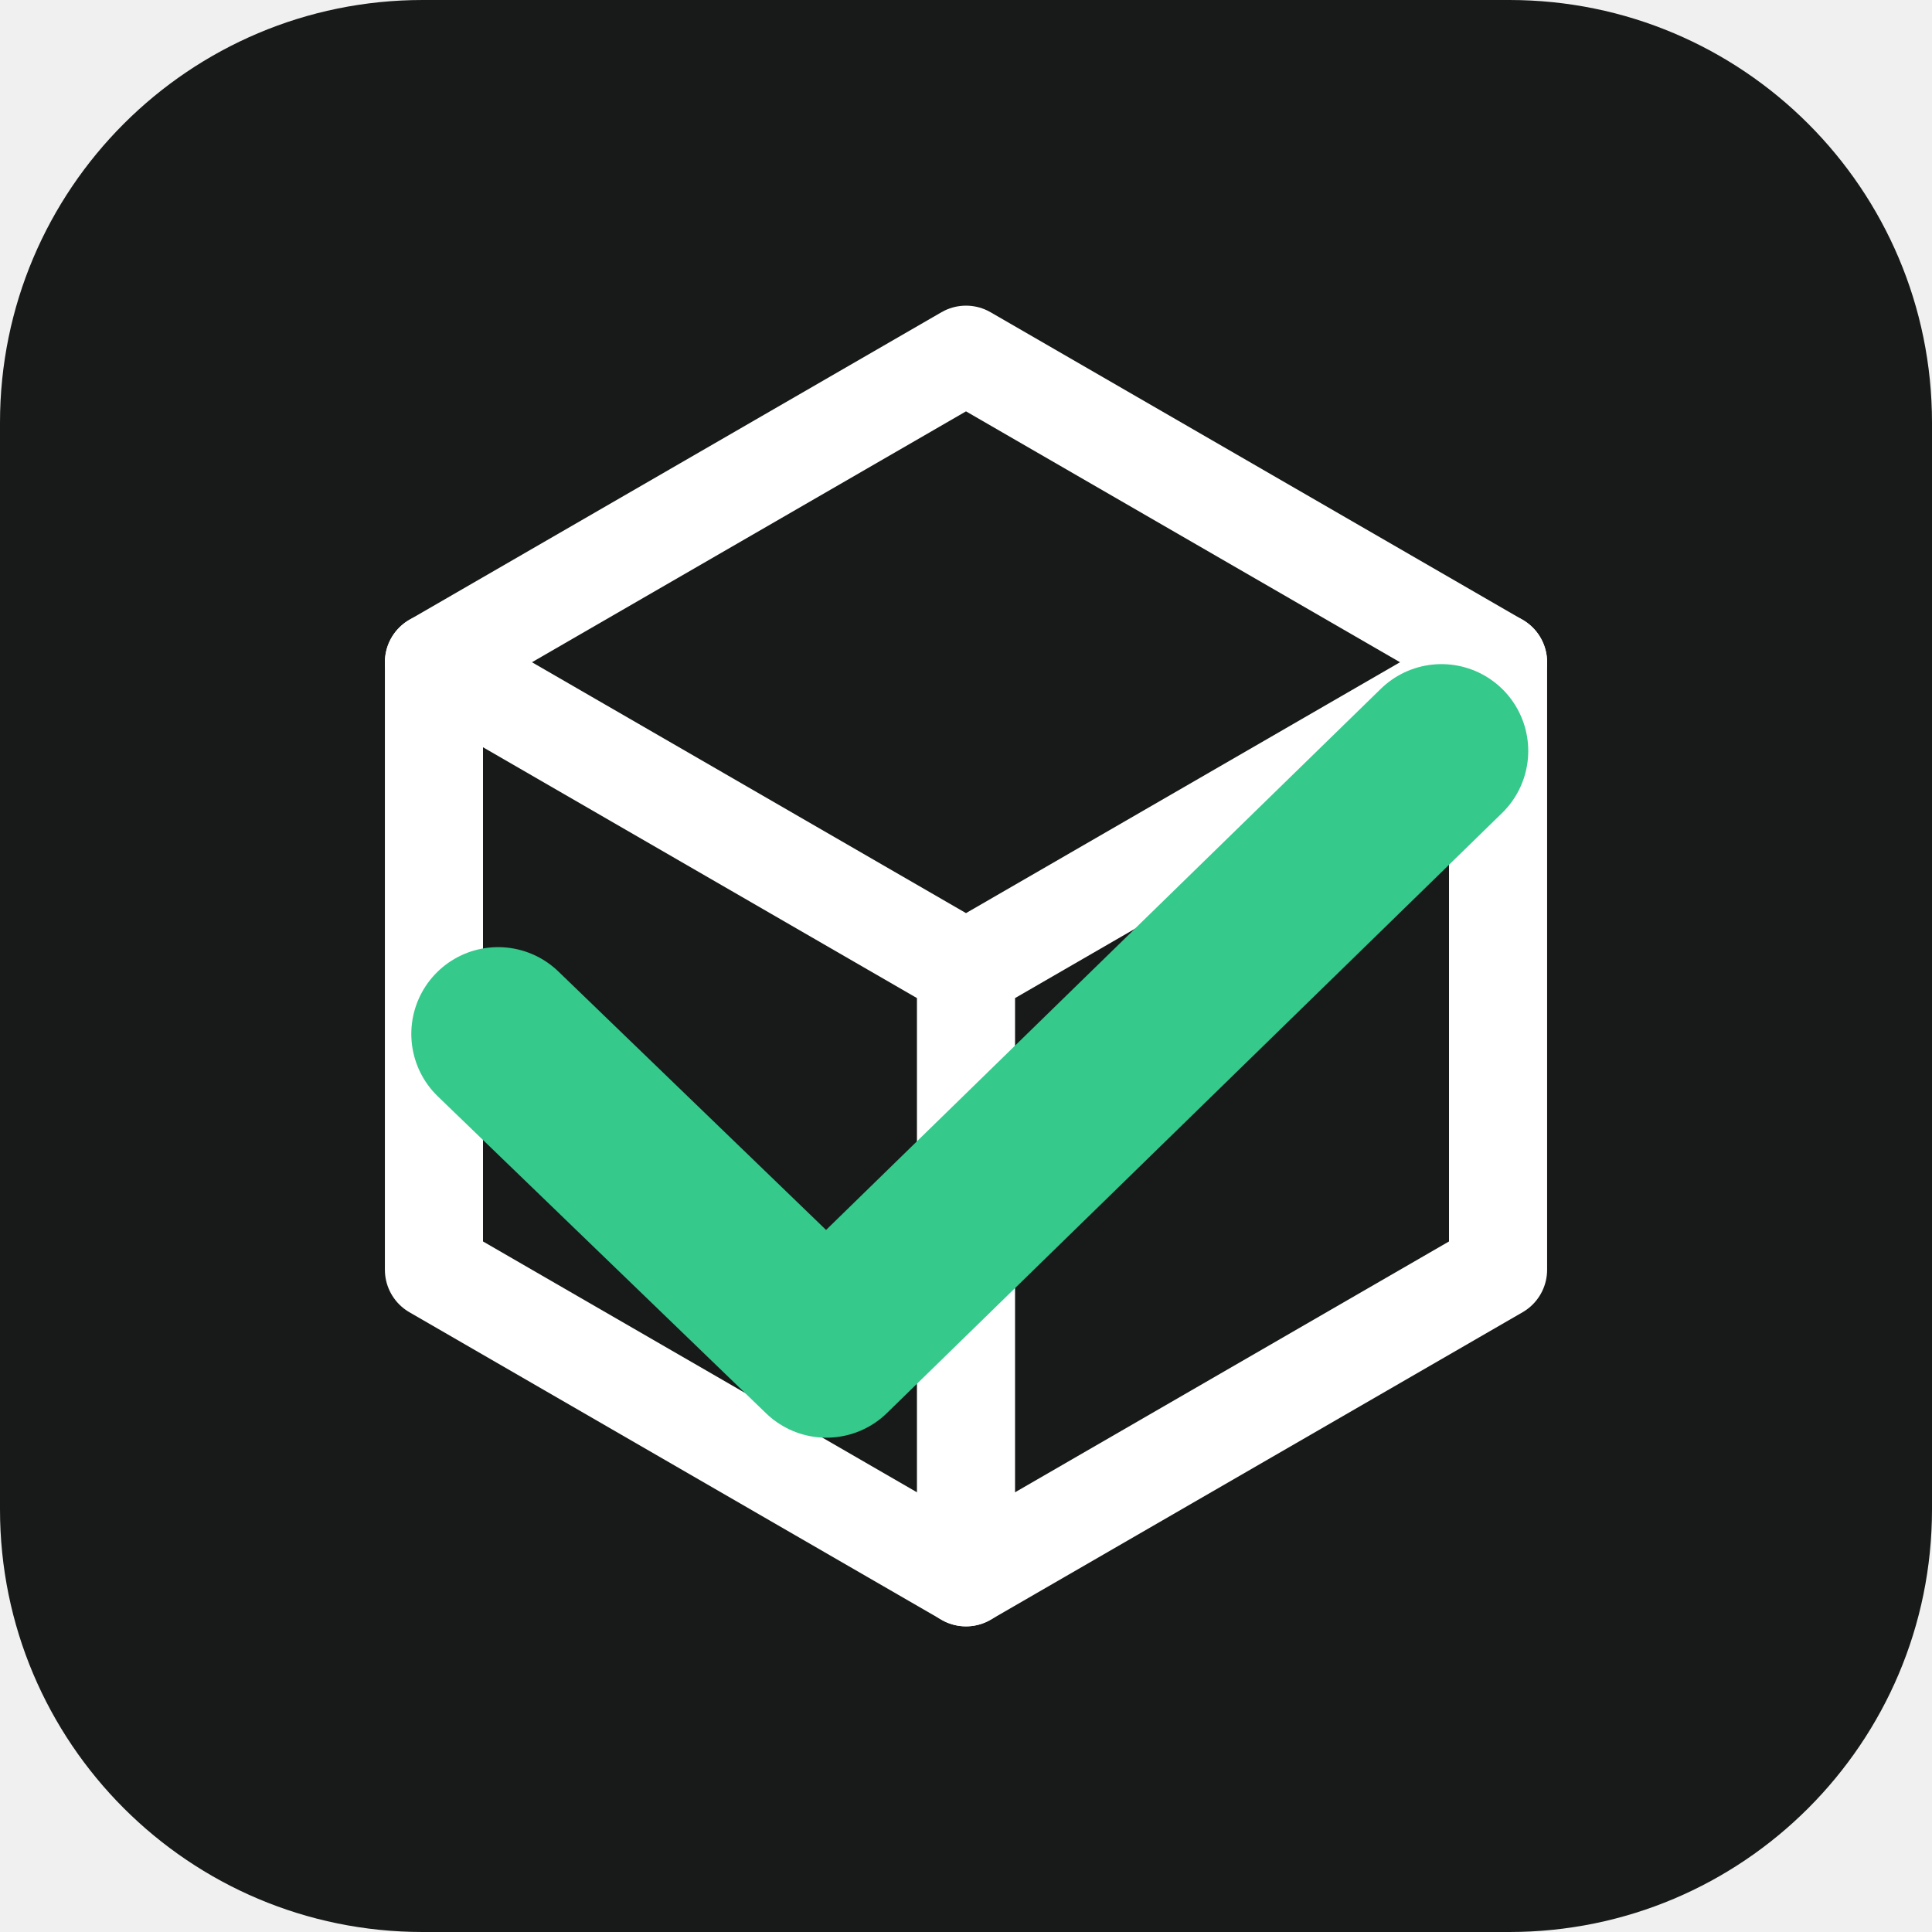
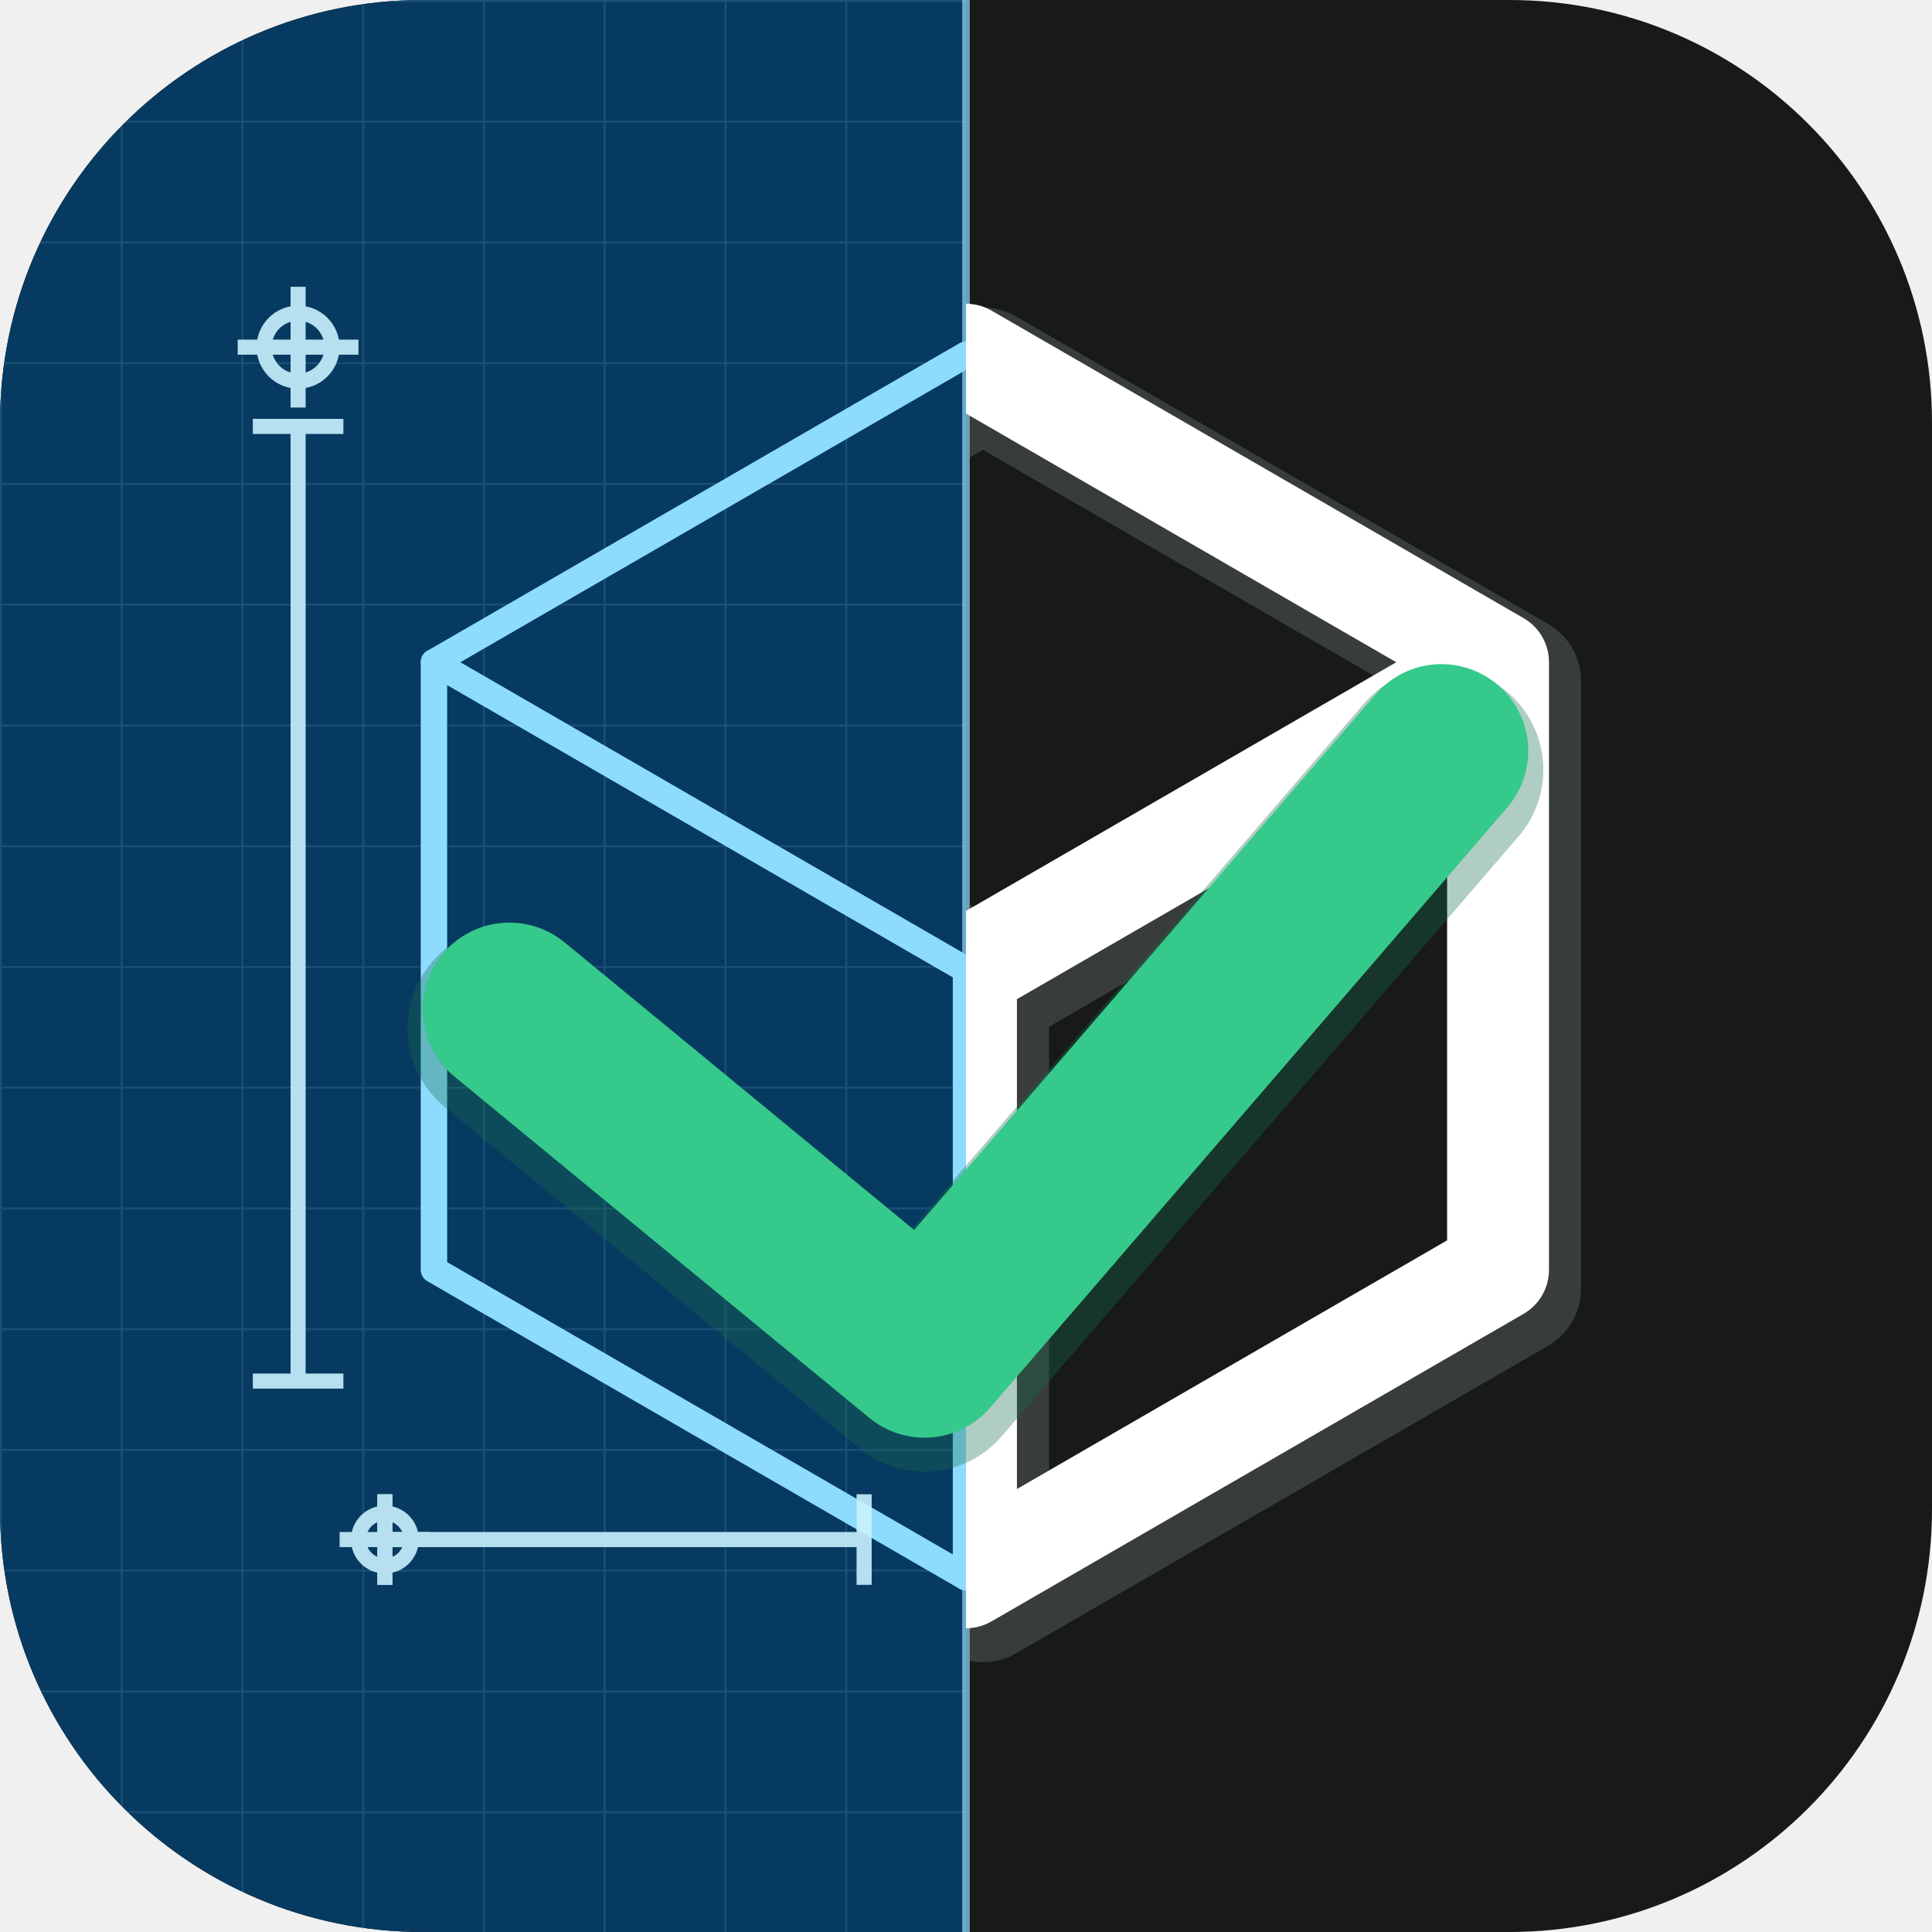
<svg xmlns="http://www.w3.org/2000/svg" viewBox="0 0 1024 1024" role="img" aria-labelledby="title description">
-   <rect width="1024" height="1024" rx="224" fill="#171A19" />
-   <g fill="none" stroke="#FFFFFF" stroke-width="52" stroke-linecap="round" stroke-linejoin="round">
-     <path d="M512 188 794 351v322L512 836 230 673V351Z" />
-     <path d="m230 351 282 163 282-163M512 514v322" />
+   <defs>
+     <clipPath id="app-shape">
+       <rect width="1024" height="1024" rx="224" />
+     </clipPath>
+     <pattern id="blueprint-grid" width="64" height="64" patternUnits="userSpaceOnUse">
+       <path d="M64 0H0V64" fill="none" stroke="#8DDCFF" stroke-width="2" opacity=".14" />
+     </pattern>
+     <clipPath id="blueprint-half">
+       <rect width="512" height="1024" />
+     </clipPath>
+     <clipPath id="made-half">
+       <rect x="512" width="512" height="1024" />
+     </clipPath>
+   </defs>
+   <g clip-path="url(#app-shape)">
+     <rect width="1024" height="1024" fill="#171A19" />
+     <rect width="512" height="1024" fill="#073A60" />
+     <rect width="512" height="1024" fill="url(#blueprint-grid)" />
+     <path d="M512 0V1024" stroke="#8DDCFF" stroke-width="4" opacity=".7" />
+     <g fill="none" stroke="#8DDCFF" stroke-width="14" stroke-linecap="round" stroke-linejoin="round" clip-path="url(#blueprint-half)">
+       <path d="M512 188 794 351v322L512 836 230 673V351Z" />
+       <path d="m230 351 282 163 282-163M512 514v322" />
+     </g>
+     <g fill="none" stroke-linecap="round" stroke-linejoin="round" clip-path="url(#made-half)">
+       <path d="M512 188 794 351v322L512 836 230 673V351Zm-282 163 282 163 282-163M512 514v322" stroke="#8D9491" stroke-width="70" opacity=".28" transform="translate(9 10)" />
+       <path d="M512 188 794 351v322L512 836 230 673V351Zm-282 163 282 163 282-163M512 514v322" stroke="#FFFFFF" stroke-width="54" />
+     </g>
+     <g fill="none" stroke="#C9F1FF" stroke-width="8" opacity=".9">
+       <path d="M158 226V732M134 226h48M134 732h48" />
+       <path d="M204 816H458M204 792v48M458 792v48" />
+       <circle cx="158" cy="184" r="18" />
+       <path d="M126 184h64M158 152v64" />
+       <circle cx="204" cy="816" r="14" />
+       <path d="M180 816h48M204 792v48" />
+     </g>
  </g>
-   <path d="m264 548 174 168 326-318" fill="none" stroke="#35C98B" stroke-width="92" stroke-linecap="round" stroke-linejoin="round" />
+   <path d="m270 535 220 181 274-318" fill="none" stroke="#176B50" stroke-width="108" stroke-linecap="round" stroke-linejoin="round" opacity=".34" transform="translate(0 10)" />
+   <path d="m270 535 220 181 274-318" fill="none" stroke="#35C98B" stroke-width="92" stroke-linecap="round" stroke-linejoin="round" />
</svg>
